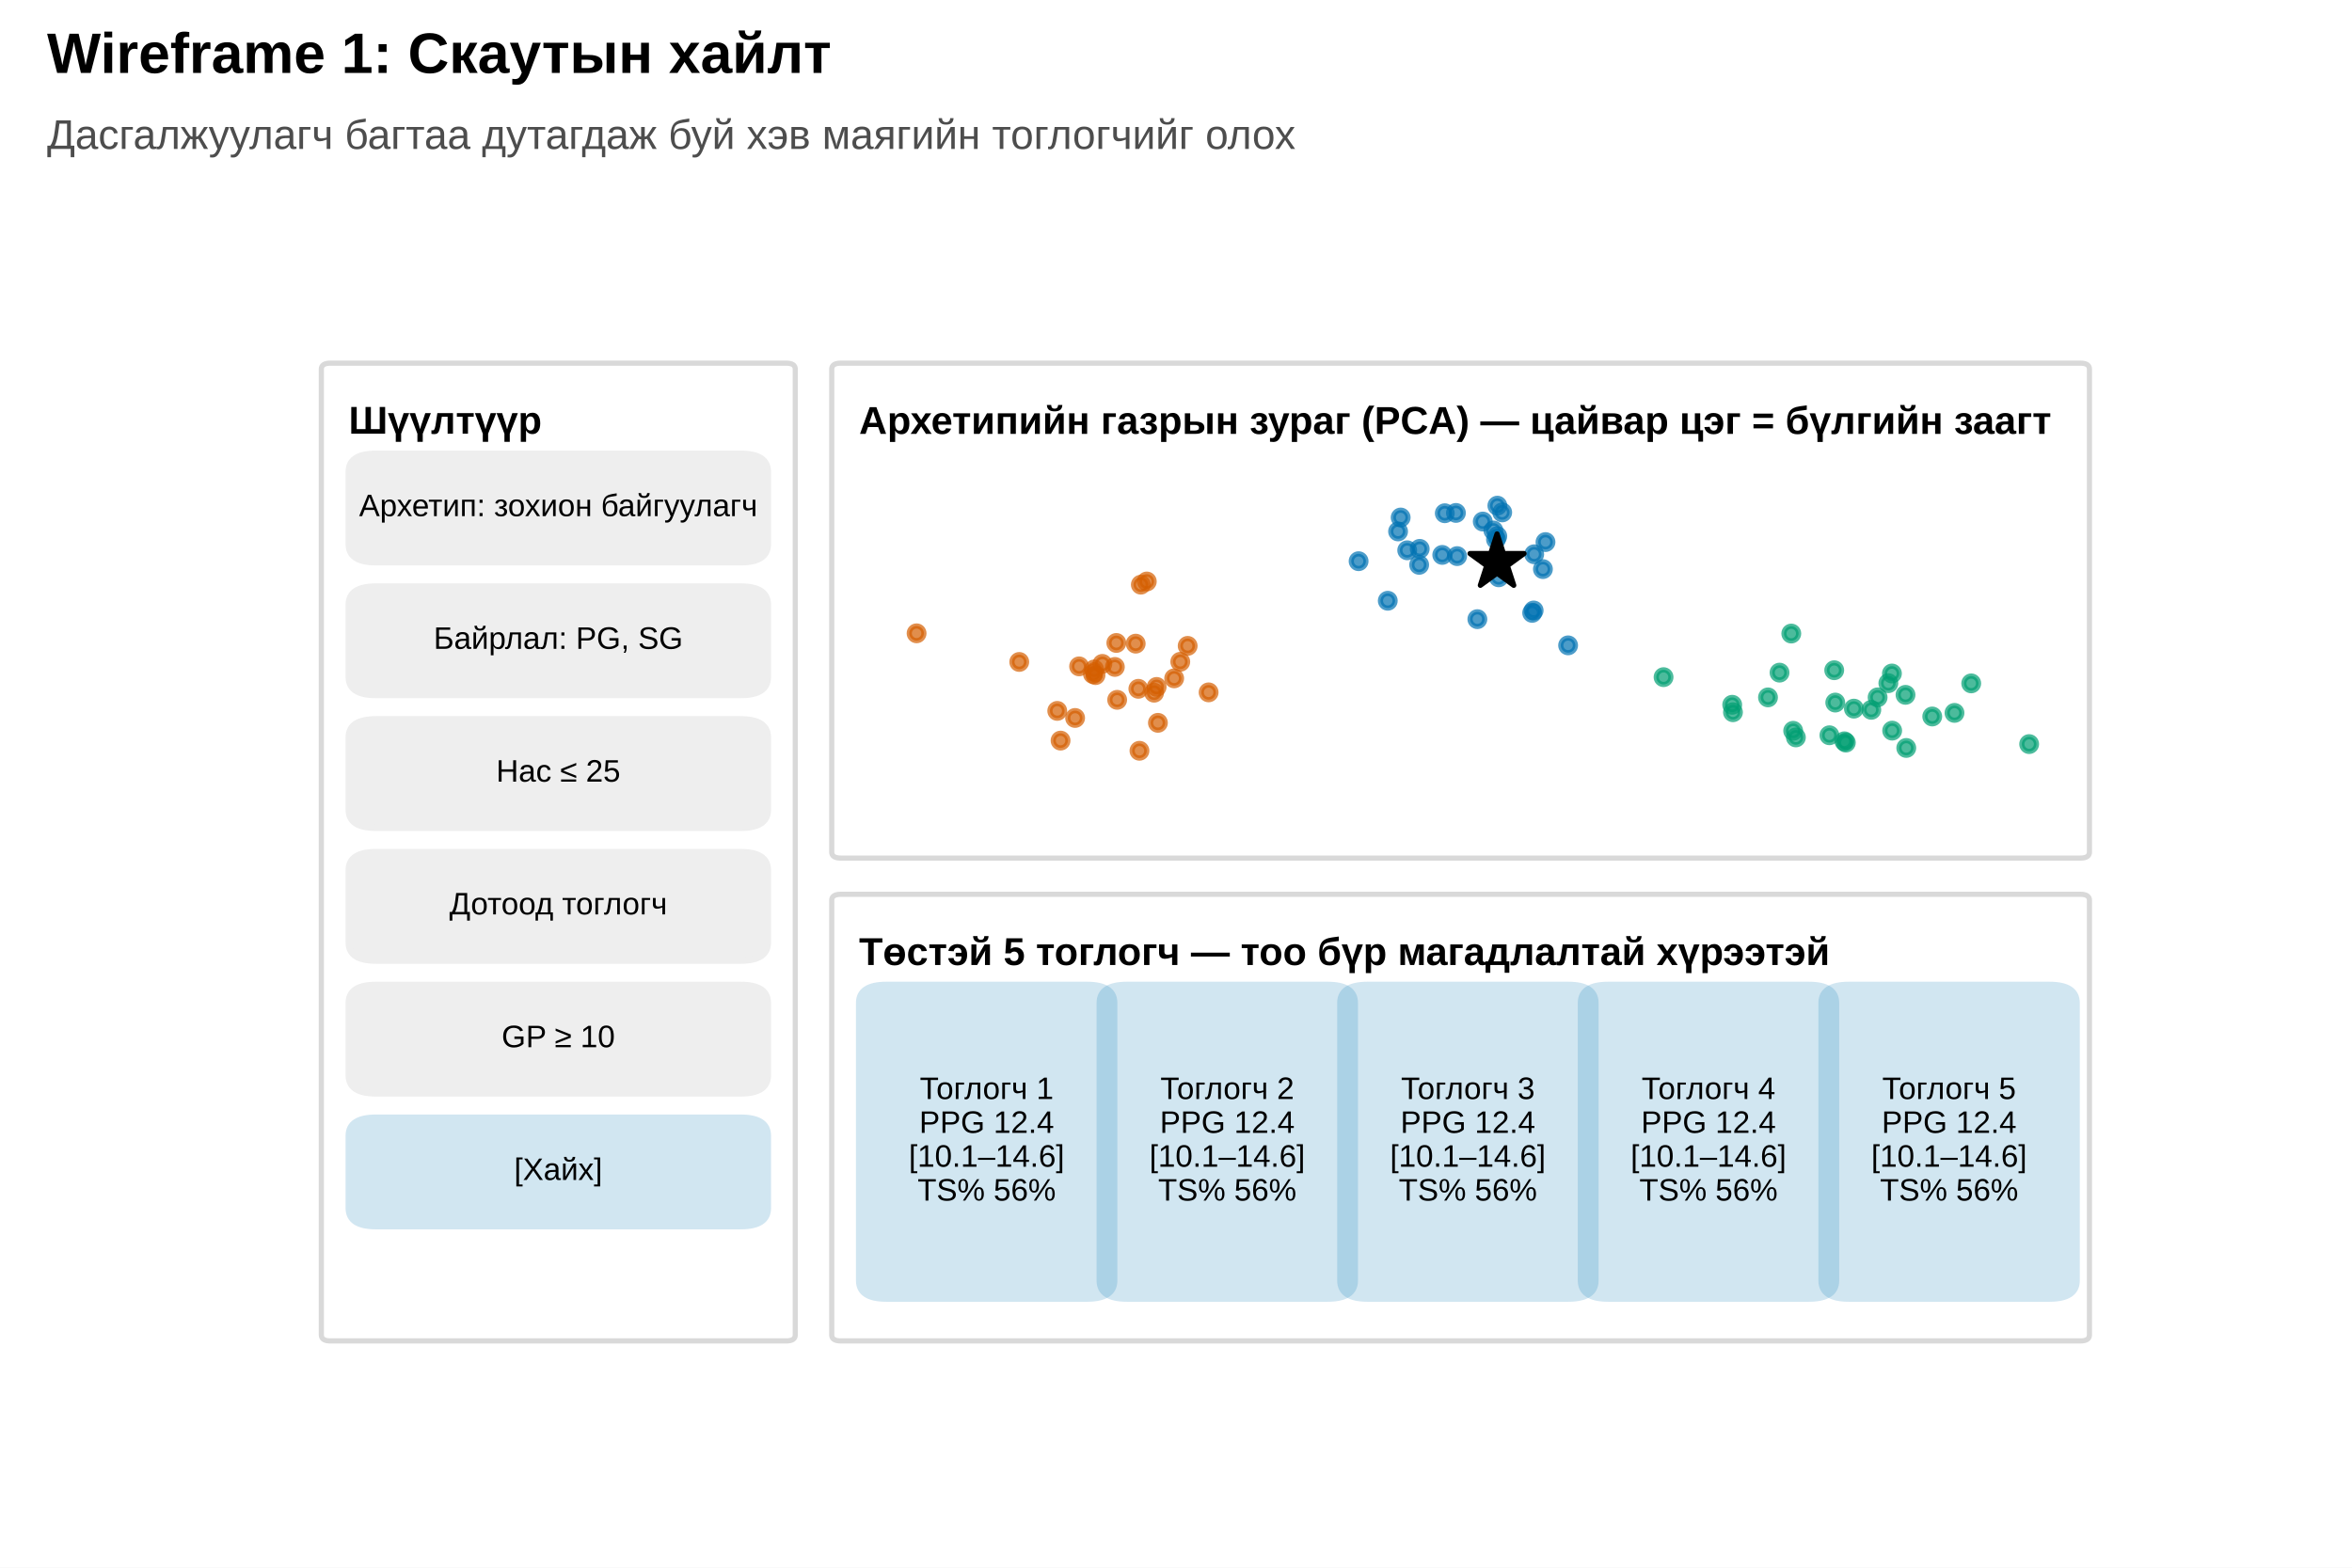
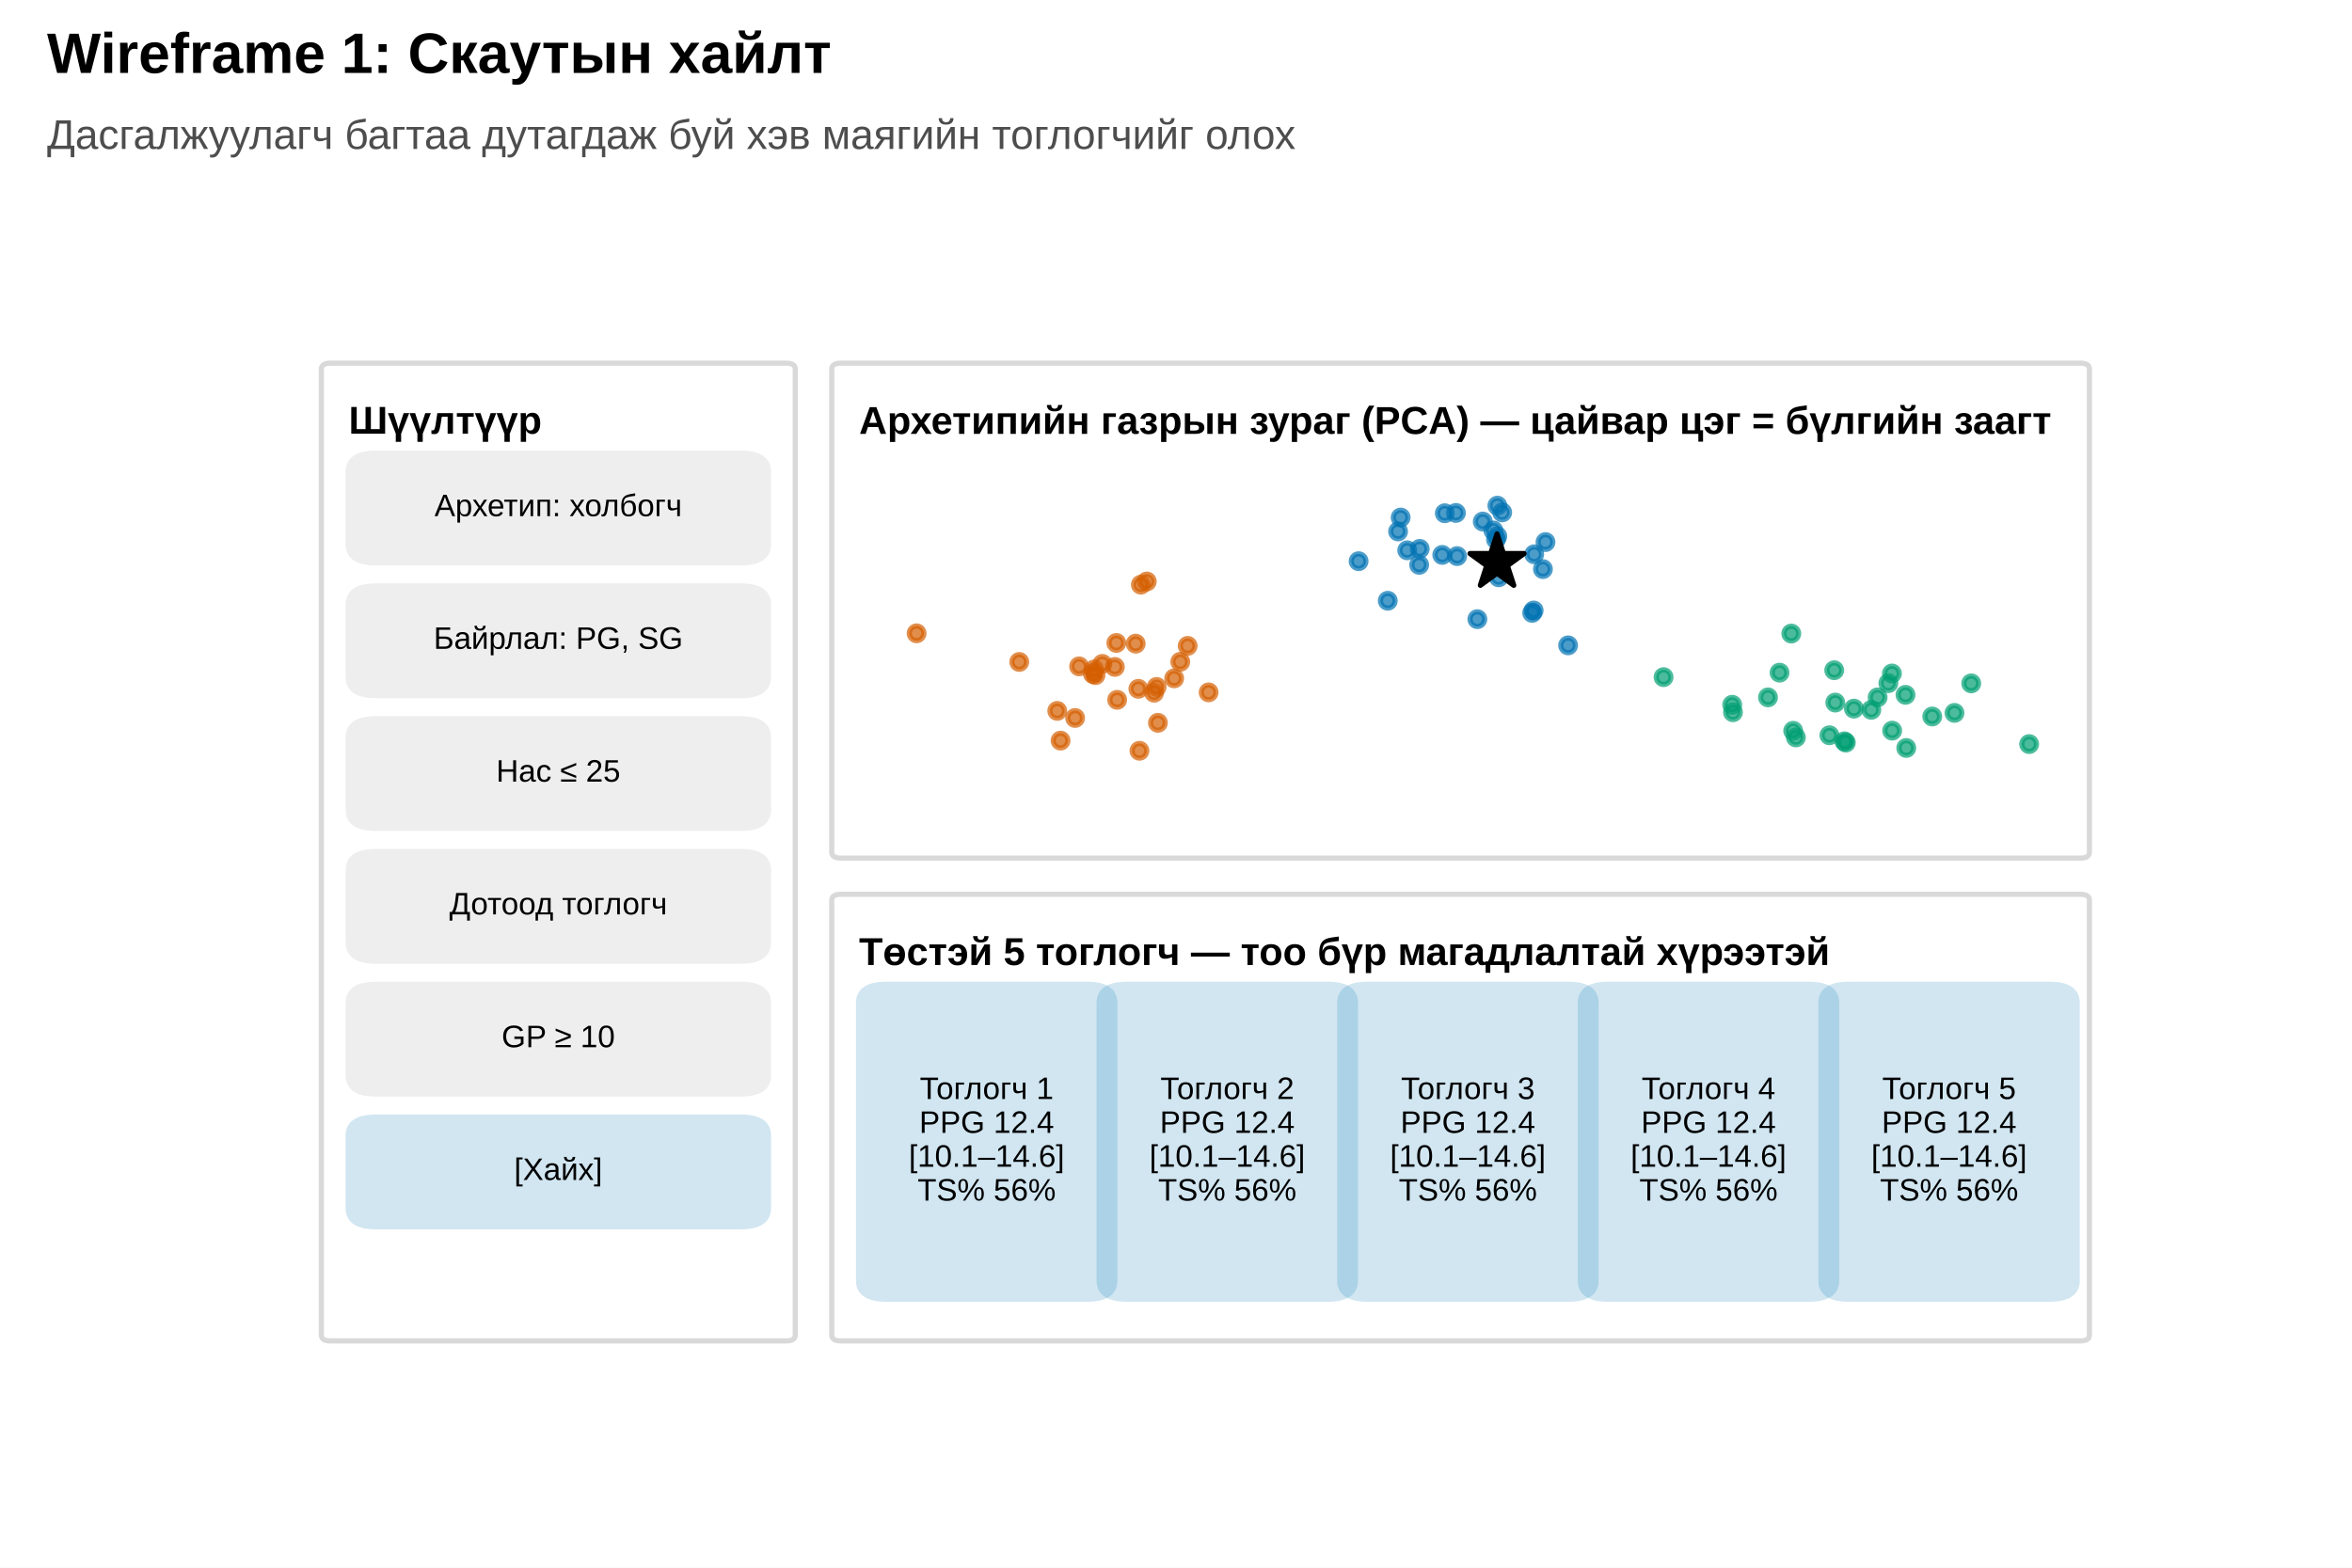
<svg xmlns="http://www.w3.org/2000/svg" xmlns:xlink="http://www.w3.org/1999/xlink" width="453.6pt" height="302.4pt" viewBox="0 0 453.6 302.4" version="1.1">
  <defs>
    <style type="text/css">*{stroke-linejoin: round; stroke-linecap: butt}</style>
  </defs>
  <g id="figure_1">
    <g id="patch_1">
      <path d="M 0 302.4  L 453.6 302.4  L 453.6 0  L 0 0  z " style="fill: #ffffff" />
    </g>
    <g id="axes_1">
      <g id="patch_2">
        <path d="M 63.731 258.658  L 151.616 258.658  Q 153.374 258.658 153.374 257.494  L 153.374 71.215  Q 153.374 70.051 151.616 70.051  L 63.731 70.051  Q 61.973 70.051 61.973 71.215  L 61.973 257.494  Q 61.973 258.658 63.731 258.658  z " clip-path="url(#p99bccdb0d1)" style="fill: #ffffff; stroke: #d9d9d9; stroke-linejoin: miter" />
      </g>
      <g id="patch_3">
        <path d="M 72.519 108.471  L 142.827 108.471  Q 148.1 108.471 148.1 104.978  L 148.1 91.007  Q 148.1 87.515 142.827 87.515  L 72.519 87.515  Q 67.246 87.515 67.246 91.007  L 67.246 104.978  Q 67.246 108.471 72.519 108.471  z " clip-path="url(#p99bccdb0d1)" style="fill: #9e9e9e; opacity: 0.18; stroke: #9e9e9e; stroke-width: 1.2; stroke-linejoin: miter" />
      </g>
      <g id="patch_4">
        <path d="M 72.519 134.084  L 142.827 134.084  Q 148.1 134.084 148.1 130.591  L 148.1 116.621  Q 148.1 113.128 142.827 113.128  L 72.519 113.128  Q 67.246 113.128 67.246 116.621  L 67.246 130.591  Q 67.246 134.084 72.519 134.084  z " clip-path="url(#p99bccdb0d1)" style="fill: #9e9e9e; opacity: 0.18; stroke: #9e9e9e; stroke-width: 1.2; stroke-linejoin: miter" />
      </g>
      <g id="patch_5">
        <path d="M 72.519 159.697  L 142.827 159.697  Q 148.1 159.697 148.1 156.205  L 148.1 142.234  Q 148.1 138.741 142.827 138.741  L 72.519 138.741  Q 67.246 138.741 67.246 142.234  L 67.246 156.205  Q 67.246 159.697 72.519 159.697  z " clip-path="url(#p99bccdb0d1)" style="fill: #9e9e9e; opacity: 0.18; stroke: #9e9e9e; stroke-width: 1.2; stroke-linejoin: miter" />
      </g>
      <g id="patch_6">
        <path d="M 72.519 185.311  L 142.827 185.311  Q 148.1 185.311 148.1 181.818  L 148.1 167.847  Q 148.1 164.354 142.827 164.354  L 72.519 164.354  Q 67.246 164.354 67.246 167.847  L 67.246 181.818  Q 67.246 185.311 72.519 185.311  z " clip-path="url(#p99bccdb0d1)" style="fill: #9e9e9e; opacity: 0.18; stroke: #9e9e9e; stroke-width: 1.2; stroke-linejoin: miter" />
      </g>
      <g id="patch_7">
        <path d="M 72.519 210.924  L 142.827 210.924  Q 148.1 210.924 148.1 207.431  L 148.1 193.46  Q 148.1 189.968 142.827 189.968  L 72.519 189.968  Q 67.246 189.968 67.246 193.46  L 67.246 207.431  Q 67.246 210.924 72.519 210.924  z " clip-path="url(#p99bccdb0d1)" style="fill: #9e9e9e; opacity: 0.18; stroke: #9e9e9e; stroke-width: 1.2; stroke-linejoin: miter" />
      </g>
      <g id="patch_8">
        <path d="M 72.519 236.537  L 142.827 236.537  Q 148.1 236.537 148.1 233.045  L 148.1 219.074  Q 148.1 215.581 142.827 215.581  L 72.519 215.581  Q 67.246 215.581 67.246 219.074  L 67.246 233.045  Q 67.246 236.537 72.519 236.537  z " clip-path="url(#p99bccdb0d1)" style="fill: #0072b2; opacity: 0.18; stroke: #0072b2; stroke-width: 1.2; stroke-linejoin: miter" />
      </g>
      <g id="patch_9">
        <path d="M 162.162 165.519  L 401.209 165.519  Q 402.967 165.519 402.967 164.354  L 402.967 71.215  Q 402.967 70.051 401.209 70.051  L 162.162 70.051  Q 160.404 70.051 160.404 71.215  L 160.404 164.354  Q 160.404 165.519 162.162 165.519  z " clip-path="url(#p99bccdb0d1)" style="fill: #ffffff; stroke: #d9d9d9; stroke-linejoin: miter" />
      </g>
      <g id="PathCollection_1">
        <defs>
          <path id="m8f061cef36" d="M 0 1.414  C 0.375 1.414 0.735 1.265 1 1  C 1.265 0.735 1.414 0.375 1.414 0  C 1.414 -0.375 1.265 -0.735 1 -1  C 0.735 -1.265 0.375 -1.414 0 -1.414  C -0.375 -1.414 -0.735 -1.265 -1 -1  C -1.265 -0.735 -1.414 -0.375 -1.414 0  C -1.414 0.375 -1.265 0.735 -1 1  C -0.735 1.265 -0.375 1.414 0 1.414  z " style="stroke: #d55e00; stroke-opacity: 0.7" />
        </defs>
        <g clip-path="url(#p99bccdb0d1)">
          <use xlink:href="#m8f061cef36" x="219.752" y="144.822" style="fill: #d55e00; fill-opacity: 0.7; stroke: #d55e00; stroke-opacity: 0.7" />
          <use xlink:href="#m8f061cef36" x="226.446" y="130.852" style="fill: #d55e00; fill-opacity: 0.7; stroke: #d55e00; stroke-opacity: 0.7" />
          <use xlink:href="#m8f061cef36" x="219.539" y="132.868" style="fill: #d55e00; fill-opacity: 0.7; stroke: #d55e00; stroke-opacity: 0.7" />
          <use xlink:href="#m8f061cef36" x="196.569" y="127.686" style="fill: #d55e00; fill-opacity: 0.7; stroke: #d55e00; stroke-opacity: 0.7" />
          <use xlink:href="#m8f061cef36" x="227.624" y="127.656" style="fill: #d55e00; fill-opacity: 0.7; stroke: #d55e00; stroke-opacity: 0.7" />
          <use xlink:href="#m8f061cef36" x="221.17" y="112.167" style="fill: #d55e00; fill-opacity: 0.7; stroke: #d55e00; stroke-opacity: 0.7" />
          <use xlink:href="#m8f061cef36" x="207.343" y="138.49" style="fill: #d55e00; fill-opacity: 0.7; stroke: #d55e00; stroke-opacity: 0.7" />
          <use xlink:href="#m8f061cef36" x="223.064" y="132.505" style="fill: #d55e00; fill-opacity: 0.7; stroke: #d55e00; stroke-opacity: 0.7" />
          <use xlink:href="#m8f061cef36" x="220.019" y="112.779" style="fill: #d55e00; fill-opacity: 0.7; stroke: #d55e00; stroke-opacity: 0.7" />
          <use xlink:href="#m8f061cef36" x="219.029" y="124.157" style="fill: #d55e00; fill-opacity: 0.7; stroke: #d55e00; stroke-opacity: 0.7" />
          <use xlink:href="#m8f061cef36" x="215.293" y="124.023" style="fill: #d55e00; fill-opacity: 0.7; stroke: #d55e00; stroke-opacity: 0.7" />
          <use xlink:href="#m8f061cef36" x="222.581" y="133.616" style="fill: #d55e00; fill-opacity: 0.7; stroke: #d55e00; stroke-opacity: 0.7" />
          <use xlink:href="#m8f061cef36" x="204.537" y="142.858" style="fill: #d55e00; fill-opacity: 0.7; stroke: #d55e00; stroke-opacity: 0.7" />
          <use xlink:href="#m8f061cef36" x="212.602" y="128.062" style="fill: #d55e00; fill-opacity: 0.7; stroke: #d55e00; stroke-opacity: 0.7" />
          <use xlink:href="#m8f061cef36" x="208.114" y="128.539" style="fill: #d55e00; fill-opacity: 0.7; stroke: #d55e00; stroke-opacity: 0.7" />
          <use xlink:href="#m8f061cef36" x="223.314" y="139.43" style="fill: #d55e00; fill-opacity: 0.7; stroke: #d55e00; stroke-opacity: 0.7" />
          <use xlink:href="#m8f061cef36" x="215.452" y="134.995" style="fill: #d55e00; fill-opacity: 0.7; stroke: #d55e00; stroke-opacity: 0.7" />
          <use xlink:href="#m8f061cef36" x="210.781" y="130.014" style="fill: #d55e00; fill-opacity: 0.7; stroke: #d55e00; stroke-opacity: 0.7" />
          <use xlink:href="#m8f061cef36" x="203.898" y="137.127" style="fill: #d55e00; fill-opacity: 0.7; stroke: #d55e00; stroke-opacity: 0.7" />
          <use xlink:href="#m8f061cef36" x="211.276" y="130.228" style="fill: #d55e00; fill-opacity: 0.7; stroke: #d55e00; stroke-opacity: 0.7" />
          <use xlink:href="#m8f061cef36" x="215.007" y="128.649" style="fill: #d55e00; fill-opacity: 0.7; stroke: #d55e00; stroke-opacity: 0.7" />
          <use xlink:href="#m8f061cef36" x="211.018" y="129.137" style="fill: #d55e00; fill-opacity: 0.7; stroke: #d55e00; stroke-opacity: 0.7" />
          <use xlink:href="#m8f061cef36" x="233.09" y="133.553" style="fill: #d55e00; fill-opacity: 0.7; stroke: #d55e00; stroke-opacity: 0.7" />
          <use xlink:href="#m8f061cef36" x="229.049" y="124.588" style="fill: #d55e00; fill-opacity: 0.7; stroke: #d55e00; stroke-opacity: 0.7" />
          <use xlink:href="#m8f061cef36" x="176.77" y="122.164" style="fill: #d55e00; fill-opacity: 0.7; stroke: #d55e00; stroke-opacity: 0.7" />
        </g>
      </g>
      <g id="PathCollection_2">
        <defs>
          <path id="ma817fbff97" d="M 0 1.414  C 0.375 1.414 0.735 1.265 1 1  C 1.265 0.735 1.414 0.375 1.414 0  C 1.414 -0.375 1.265 -0.735 1 -1  C 0.735 -1.265 0.375 -1.414 0 -1.414  C -0.375 -1.414 -0.735 -1.265 -1 -1  C -1.265 -0.735 -1.414 -0.375 -1.414 0  C -1.414 0.375 -1.265 0.735 -1 1  C -0.735 1.265 -0.375 1.414 0 1.414  z " style="stroke: #0072b2; stroke-opacity: 0.7" />
        </defs>
        <g clip-path="url(#p99bccdb0d1)">
          <use xlink:href="#ma817fbff97" x="289.713" y="98.841" style="fill: #0072b2; fill-opacity: 0.7; stroke: #0072b2; stroke-opacity: 0.7" />
          <use xlink:href="#ma817fbff97" x="273.695" y="108.956" style="fill: #0072b2; fill-opacity: 0.7; stroke: #0072b2; stroke-opacity: 0.7" />
          <use xlink:href="#ma817fbff97" x="295.489" y="118.219" style="fill: #0072b2; fill-opacity: 0.7; stroke: #0072b2; stroke-opacity: 0.7" />
          <use xlink:href="#ma817fbff97" x="278.15" y="107.039" style="fill: #0072b2; fill-opacity: 0.7; stroke: #0072b2; stroke-opacity: 0.7" />
          <use xlink:href="#ma817fbff97" x="297.563" y="109.776" style="fill: #0072b2; fill-opacity: 0.7; stroke: #0072b2; stroke-opacity: 0.7" />
          <use xlink:href="#ma817fbff97" x="270.13" y="99.824" style="fill: #0072b2; fill-opacity: 0.7; stroke: #0072b2; stroke-opacity: 0.7" />
          <use xlink:href="#ma817fbff97" x="298.06" y="104.564" style="fill: #0072b2; fill-opacity: 0.7; stroke: #0072b2; stroke-opacity: 0.7" />
          <use xlink:href="#ma817fbff97" x="284.919" y="119.433" style="fill: #0072b2; fill-opacity: 0.7; stroke: #0072b2; stroke-opacity: 0.7" />
          <use xlink:href="#ma817fbff97" x="267.642" y="115.883" style="fill: #0072b2; fill-opacity: 0.7; stroke: #0072b2; stroke-opacity: 0.7" />
          <use xlink:href="#ma817fbff97" x="280.787" y="98.94" style="fill: #0072b2; fill-opacity: 0.7; stroke: #0072b2; stroke-opacity: 0.7" />
          <use xlink:href="#ma817fbff97" x="285.962" y="100.603" style="fill: #0072b2; fill-opacity: 0.7; stroke: #0072b2; stroke-opacity: 0.7" />
          <use xlink:href="#ma817fbff97" x="289.037" y="111.36" style="fill: #0072b2; fill-opacity: 0.7; stroke: #0072b2; stroke-opacity: 0.7" />
          <use xlink:href="#ma817fbff97" x="271.39" y="106.151" style="fill: #0072b2; fill-opacity: 0.7; stroke: #0072b2; stroke-opacity: 0.7" />
          <use xlink:href="#ma817fbff97" x="269.63" y="102.511" style="fill: #0072b2; fill-opacity: 0.7; stroke: #0072b2; stroke-opacity: 0.7" />
          <use xlink:href="#ma817fbff97" x="288.007" y="102.325" style="fill: #0072b2; fill-opacity: 0.7; stroke: #0072b2; stroke-opacity: 0.7" />
          <use xlink:href="#ma817fbff97" x="278.638" y="99.001" style="fill: #0072b2; fill-opacity: 0.7; stroke: #0072b2; stroke-opacity: 0.7" />
          <use xlink:href="#ma817fbff97" x="288.513" y="104.052" style="fill: #0072b2; fill-opacity: 0.7; stroke: #0072b2; stroke-opacity: 0.7" />
          <use xlink:href="#ma817fbff97" x="295.881" y="106.915" style="fill: #0072b2; fill-opacity: 0.7; stroke: #0072b2; stroke-opacity: 0.7" />
          <use xlink:href="#ma817fbff97" x="262.016" y="108.252" style="fill: #0072b2; fill-opacity: 0.7; stroke: #0072b2; stroke-opacity: 0.7" />
          <use xlink:href="#ma817fbff97" x="288.778" y="97.538" style="fill: #0072b2; fill-opacity: 0.7; stroke: #0072b2; stroke-opacity: 0.7" />
          <use xlink:href="#ma817fbff97" x="302.421" y="124.486" style="fill: #0072b2; fill-opacity: 0.7; stroke: #0072b2; stroke-opacity: 0.7" />
          <use xlink:href="#ma817fbff97" x="281.017" y="107.272" style="fill: #0072b2; fill-opacity: 0.7; stroke: #0072b2; stroke-opacity: 0.7" />
          <use xlink:href="#ma817fbff97" x="273.8" y="105.873" style="fill: #0072b2; fill-opacity: 0.7; stroke: #0072b2; stroke-opacity: 0.7" />
          <use xlink:href="#ma817fbff97" x="295.779" y="117.759" style="fill: #0072b2; fill-opacity: 0.7; stroke: #0072b2; stroke-opacity: 0.7" />
          <use xlink:href="#ma817fbff97" x="288.765" y="103.43" style="fill: #0072b2; fill-opacity: 0.7; stroke: #0072b2; stroke-opacity: 0.7" />
        </g>
      </g>
      <g id="PathCollection_3">
        <defs>
          <path id="m94081f1683" d="M 0 1.414  C 0.375 1.414 0.735 1.265 1 1  C 1.265 0.735 1.414 0.375 1.414 0  C 1.414 -0.375 1.265 -0.735 1 -1  C 0.735 -1.265 0.375 -1.414 0 -1.414  C -0.375 -1.414 -0.735 -1.265 -1 -1  C -1.265 -0.735 -1.414 -0.375 -1.414 0  C -1.414 0.375 -1.265 0.735 -1 1  C -0.735 1.265 -0.375 1.414 0 1.414  z " style="stroke: #009e73; stroke-opacity: 0.7" />
        </defs>
        <g clip-path="url(#p99bccdb0d1)">
          <use xlink:href="#m94081f1683" x="346.351" y="142.241" style="fill: #009e73; fill-opacity: 0.7; stroke: #009e73; stroke-opacity: 0.7" />
          <use xlink:href="#m94081f1683" x="367.636" y="144.277" style="fill: #009e73; fill-opacity: 0.7; stroke: #009e73; stroke-opacity: 0.7" />
          <use xlink:href="#m94081f1683" x="353.743" y="129.284" style="fill: #009e73; fill-opacity: 0.7; stroke: #009e73; stroke-opacity: 0.7" />
          <use xlink:href="#m94081f1683" x="364.918" y="140.936" style="fill: #009e73; fill-opacity: 0.7; stroke: #009e73; stroke-opacity: 0.7" />
          <use xlink:href="#m94081f1683" x="372.648" y="138.208" style="fill: #009e73; fill-opacity: 0.7; stroke: #009e73; stroke-opacity: 0.7" />
          <use xlink:href="#m94081f1683" x="360.894" y="136.921" style="fill: #009e73; fill-opacity: 0.7; stroke: #009e73; stroke-opacity: 0.7" />
          <use xlink:href="#m94081f1683" x="343.195" y="129.749" style="fill: #009e73; fill-opacity: 0.7; stroke: #009e73; stroke-opacity: 0.7" />
          <use xlink:href="#m94081f1683" x="334.215" y="137.387" style="fill: #009e73; fill-opacity: 0.7; stroke: #009e73; stroke-opacity: 0.7" />
          <use xlink:href="#m94081f1683" x="380.164" y="131.82" style="fill: #009e73; fill-opacity: 0.7; stroke: #009e73; stroke-opacity: 0.7" />
          <use xlink:href="#m94081f1683" x="353.944" y="135.523" style="fill: #009e73; fill-opacity: 0.7; stroke: #009e73; stroke-opacity: 0.7" />
          <use xlink:href="#m94081f1683" x="345.827" y="140.968" style="fill: #009e73; fill-opacity: 0.7; stroke: #009e73; stroke-opacity: 0.7" />
          <use xlink:href="#m94081f1683" x="357.537" y="136.691" style="fill: #009e73; fill-opacity: 0.7; stroke: #009e73; stroke-opacity: 0.7" />
          <use xlink:href="#m94081f1683" x="352.817" y="141.83" style="fill: #009e73; fill-opacity: 0.7; stroke: #009e73; stroke-opacity: 0.7" />
          <use xlink:href="#m94081f1683" x="367.491" y="134.031" style="fill: #009e73; fill-opacity: 0.7; stroke: #009e73; stroke-opacity: 0.7" />
          <use xlink:href="#m94081f1683" x="355.986" y="143.243" style="fill: #009e73; fill-opacity: 0.7; stroke: #009e73; stroke-opacity: 0.7" />
          <use xlink:href="#m94081f1683" x="355.702" y="142.991" style="fill: #009e73; fill-opacity: 0.7; stroke: #009e73; stroke-opacity: 0.7" />
          <use xlink:href="#m94081f1683" x="345.461" y="122.21" style="fill: #009e73; fill-opacity: 0.7; stroke: #009e73; stroke-opacity: 0.7" />
          <use xlink:href="#m94081f1683" x="362.112" y="134.518" style="fill: #009e73; fill-opacity: 0.7; stroke: #009e73; stroke-opacity: 0.7" />
          <use xlink:href="#m94081f1683" x="340.971" y="134.523" style="fill: #009e73; fill-opacity: 0.7; stroke: #009e73; stroke-opacity: 0.7" />
          <use xlink:href="#m94081f1683" x="364.872" y="129.915" style="fill: #009e73; fill-opacity: 0.7; stroke: #009e73; stroke-opacity: 0.7" />
          <use xlink:href="#m94081f1683" x="376.938" y="137.514" style="fill: #009e73; fill-opacity: 0.7; stroke: #009e73; stroke-opacity: 0.7" />
          <use xlink:href="#m94081f1683" x="334.069" y="135.947" style="fill: #009e73; fill-opacity: 0.7; stroke: #009e73; stroke-opacity: 0.7" />
          <use xlink:href="#m94081f1683" x="320.83" y="130.619" style="fill: #009e73; fill-opacity: 0.7; stroke: #009e73; stroke-opacity: 0.7" />
          <use xlink:href="#m94081f1683" x="364.183" y="131.783" style="fill: #009e73; fill-opacity: 0.7; stroke: #009e73; stroke-opacity: 0.7" />
          <use xlink:href="#m94081f1683" x="391.337" y="143.532" style="fill: #009e73; fill-opacity: 0.7; stroke: #009e73; stroke-opacity: 0.7" />
        </g>
      </g>
      <g id="PathCollection_4">
        <defs>
          <path id="m9a79d80b96" d="M 0 -5.477  L -1.23 -1.693  L -5.209 -1.693  L -1.99 0.646  L -3.219 4.431  L -0 2.092  L 3.219 4.431  L 1.99 0.646  L 5.209 -1.693  L 1.23 -1.693  z " style="stroke: #000000" />
        </defs>
        <g clip-path="url(#p99bccdb0d1)">
          <use xlink:href="#m9a79d80b96" x="288.716" y="108.471" style="stroke: #000000" />
        </g>
      </g>
      <g id="patch_10">
        <path d="M 162.162 258.658  L 401.209 258.658  Q 402.967 258.658 402.967 257.494  L 402.967 173.668  Q 402.967 172.504 401.209 172.504  L 162.162 172.504  Q 160.404 172.504 160.404 173.668  L 160.404 257.494  Q 160.404 258.658 162.162 258.658  z " clip-path="url(#p99bccdb0d1)" style="fill: #ffffff; stroke: #d9d9d9; stroke-linejoin: miter" />
      </g>
      <g id="patch_11">
        <path d="M 170.951 250.508  L 209.62 250.508  Q 214.893 250.508 214.893 247.015  L 214.893 193.46  Q 214.893 189.968 209.62 189.968  L 170.951 189.968  Q 165.677 189.968 165.677 193.46  L 165.677 247.015  Q 165.677 250.508 170.951 250.508  z " clip-path="url(#p99bccdb0d1)" style="fill: #0072b2; opacity: 0.18; stroke: #0072b2; stroke-width: 1.2; stroke-linejoin: miter" />
      </g>
      <g id="patch_12">
        <path d="M 217.354 250.508  L 256.023 250.508  Q 261.296 250.508 261.296 247.015  L 261.296 193.46  Q 261.296 189.968 256.023 189.968  L 217.354 189.968  Q 212.081 189.968 212.081 193.46  L 212.081 247.015  Q 212.081 250.508 217.354 250.508  z " clip-path="url(#p99bccdb0d1)" style="fill: #0072b2; opacity: 0.18; stroke: #0072b2; stroke-width: 1.2; stroke-linejoin: miter" />
      </g>
      <g id="patch_13">
        <path d="M 263.757 250.508  L 302.426 250.508  Q 307.7 250.508 307.7 247.015  L 307.7 193.46  Q 307.7 189.968 302.426 189.968  L 263.757 189.968  Q 258.484 189.968 258.484 193.46  L 258.484 247.015  Q 258.484 250.508 263.757 250.508  z " clip-path="url(#p99bccdb0d1)" style="fill: #0072b2; opacity: 0.18; stroke: #0072b2; stroke-width: 1.2; stroke-linejoin: miter" />
      </g>
      <g id="patch_14">
        <path d="M 310.16 250.508  L 348.83 250.508  Q 354.103 250.508 354.103 247.015  L 354.103 193.46  Q 354.103 189.968 348.83 189.968  L 310.16 189.968  Q 304.887 189.968 304.887 193.46  L 304.887 247.015  Q 304.887 250.508 310.16 250.508  z " clip-path="url(#p99bccdb0d1)" style="fill: #0072b2; opacity: 0.18; stroke: #0072b2; stroke-width: 1.2; stroke-linejoin: miter" />
      </g>
      <g id="patch_15">
        <path d="M 356.564 250.508  L 395.233 250.508  Q 400.506 250.508 400.506 247.015  L 400.506 193.46  Q 400.506 189.968 395.233 189.968  L 356.564 189.968  Q 351.291 189.968 351.291 193.46  L 351.291 247.015  Q 351.291 250.508 356.564 250.508  z " clip-path="url(#p99bccdb0d1)" style="fill: #0072b2; opacity: 0.18; stroke: #0072b2; stroke-width: 1.2; stroke-linejoin: miter" />
      </g>
      <g id="text_1">
        <text style="font-weight: 700; font-size: 7.5px; font-family: 'Arial'; text-anchor: start" x="67.246" y="83.661" transform="rotate(-0 67.2462 83.66084)">Шүүлтүүр</text>
      </g>
      <g id="text_2">
-         <text style="font-size: 6px; font-family: 'Arial'; text-anchor: middle" x="107.673" y="99.56" transform="rotate(-0 107.6733 99.56022)">Архетип: зохион байгуулагч</text>
+         <text style="font-size: 6px; font-family: 'Arial'; text-anchor: middle" x="107.673" y="99.56" transform="rotate(-0 107.6733 99.56028)">Архетип: холбогч</text>
      </g>
      <g id="text_3">
        <text style="font-size: 6px; font-family: 'Arial'; text-anchor: middle" x="107.673" y="125.159" transform="rotate(-0 107.6733 125.1587)">Байрлал: PG, SG</text>
      </g>
      <g id="text_4">
        <text style="font-size: 6px; font-family: 'Arial'; text-anchor: middle" x="107.673" y="150.772" transform="rotate(-0 107.6733 150.772)">Нас ≤ 25</text>
      </g>
      <g id="text_5">
        <text style="font-size: 6px; font-family: 'Arial'; text-anchor: middle" x="107.673" y="176.385" transform="rotate(-0 107.6733 176.3853)">Дотоод тоглогч</text>
      </g>
      <g id="text_6">
        <text style="font-size: 6px; font-family: 'Arial'; text-anchor: middle" x="107.673" y="201.999" transform="rotate(-0 107.6733 201.9986)">GP ≥ 10</text>
      </g>
      <g id="text_7">
        <text style="font-size: 6px; font-family: 'Arial'; text-anchor: middle" x="107.673" y="227.612" transform="rotate(-0 107.6733 227.6119)">[Хайх]</text>
      </g>
      <g id="text_8">
        <text style="font-weight: 700; font-size: 7.5px; font-family: 'Arial'; text-anchor: start" x="165.677" y="83.694" transform="rotate(-0 165.6774 83.69439)">Архетипийн газрын зураг (PCA) — цайвар цэг = бүлгийн заагт</text>
      </g>
      <g id="text_9">
        <text style="font-weight: 700; font-size: 7.5px; font-family: 'Arial'; text-anchor: start" x="165.677" y="186.148" transform="rotate(-0 165.6774 186.1475)">Төстэй 5 тоглогч — тоо бүр магадлалтай хүрээтэй</text>
      </g>
      <g id="text_10">
        <text style="font-size: 6px; font-family: 'Arial'" transform="translate(177.38 211.9952)">Тоглогч 1</text>
        <text style="font-size: 6px; font-family: 'Arial'" transform="translate(177.2779 218.5255)">PPG 12.4</text>
        <text style="font-size: 6px; font-family: 'Arial'" transform="translate(175.2735 225.0558)">[10.1–14.6]</text>
        <text style="font-size: 6px; font-family: 'Arial'" transform="translate(176.9464 231.5861)">TS% 56%</text>
      </g>
      <g id="text_11">
        <text style="font-size: 6px; font-family: 'Arial'" transform="translate(223.7833 211.9952)">Тоглогч 2</text>
        <text style="font-size: 6px; font-family: 'Arial'" transform="translate(223.6811 218.5255)">PPG 12.4</text>
        <text style="font-size: 6px; font-family: 'Arial'" transform="translate(221.6768 225.0558)">[10.1–14.6]</text>
        <text style="font-size: 6px; font-family: 'Arial'" transform="translate(223.3497 231.5861)">TS% 56%</text>
      </g>
      <g id="text_12">
        <text style="font-size: 6px; font-family: 'Arial'" transform="translate(270.1866 211.9952)">Тоглогч 3</text>
        <text style="font-size: 6px; font-family: 'Arial'" transform="translate(270.0844 218.5255)">PPG 12.4</text>
        <text style="font-size: 6px; font-family: 'Arial'" transform="translate(268.08 225.0558)">[10.1–14.6]</text>
        <text style="font-size: 6px; font-family: 'Arial'" transform="translate(269.753 231.5861)">TS% 56%</text>
      </g>
      <g id="text_13">
        <text style="font-size: 6px; font-family: 'Arial'" transform="translate(316.5899 211.9952)">Тоглогч 4</text>
        <text style="font-size: 6px; font-family: 'Arial'" transform="translate(316.4877 218.5255)">PPG 12.4</text>
        <text style="font-size: 6px; font-family: 'Arial'" transform="translate(314.4833 225.0558)">[10.1–14.6]</text>
        <text style="font-size: 6px; font-family: 'Arial'" transform="translate(316.1563 231.5861)">TS% 56%</text>
      </g>
      <g id="text_14">
        <text style="font-size: 6px; font-family: 'Arial'" transform="translate(362.9932 211.9952)">Тоглогч 5</text>
        <text style="font-size: 6px; font-family: 'Arial'" transform="translate(362.891 218.5255)">PPG 12.4</text>
        <text style="font-size: 6px; font-family: 'Arial'" transform="translate(360.8866 225.0558)">[10.1–14.6]</text>
        <text style="font-size: 6px; font-family: 'Arial'" transform="translate(362.5596 231.5861)">TS% 56%</text>
      </g>
    </g>
    <g id="text_15">
      <text style="font-weight: 700; font-size: 11px; font-family: 'Arial'; text-anchor: start" x="9.072" y="14.066" transform="rotate(-0 9.072 14.06597)">Wireframe 1: Скаутын хайлт</text>
    </g>
    <g id="text_16">
      <text style="font-size: 8px; font-family: 'Arial'; text-anchor: start; fill: #4d4d4d" x="9.072" y="28.728" transform="rotate(-0 9.072 28.728)">Дасгалжуулагч багтаа дутагдаж буй хэв маягийн тоглогчийг олох</text>
    </g>
  </g>
  <defs>
    <clipPath id="p99bccdb0d1">
      <rect x="56.7" y="36.288" width="351.54" height="232.848" />
    </clipPath>
  </defs>
</svg>
